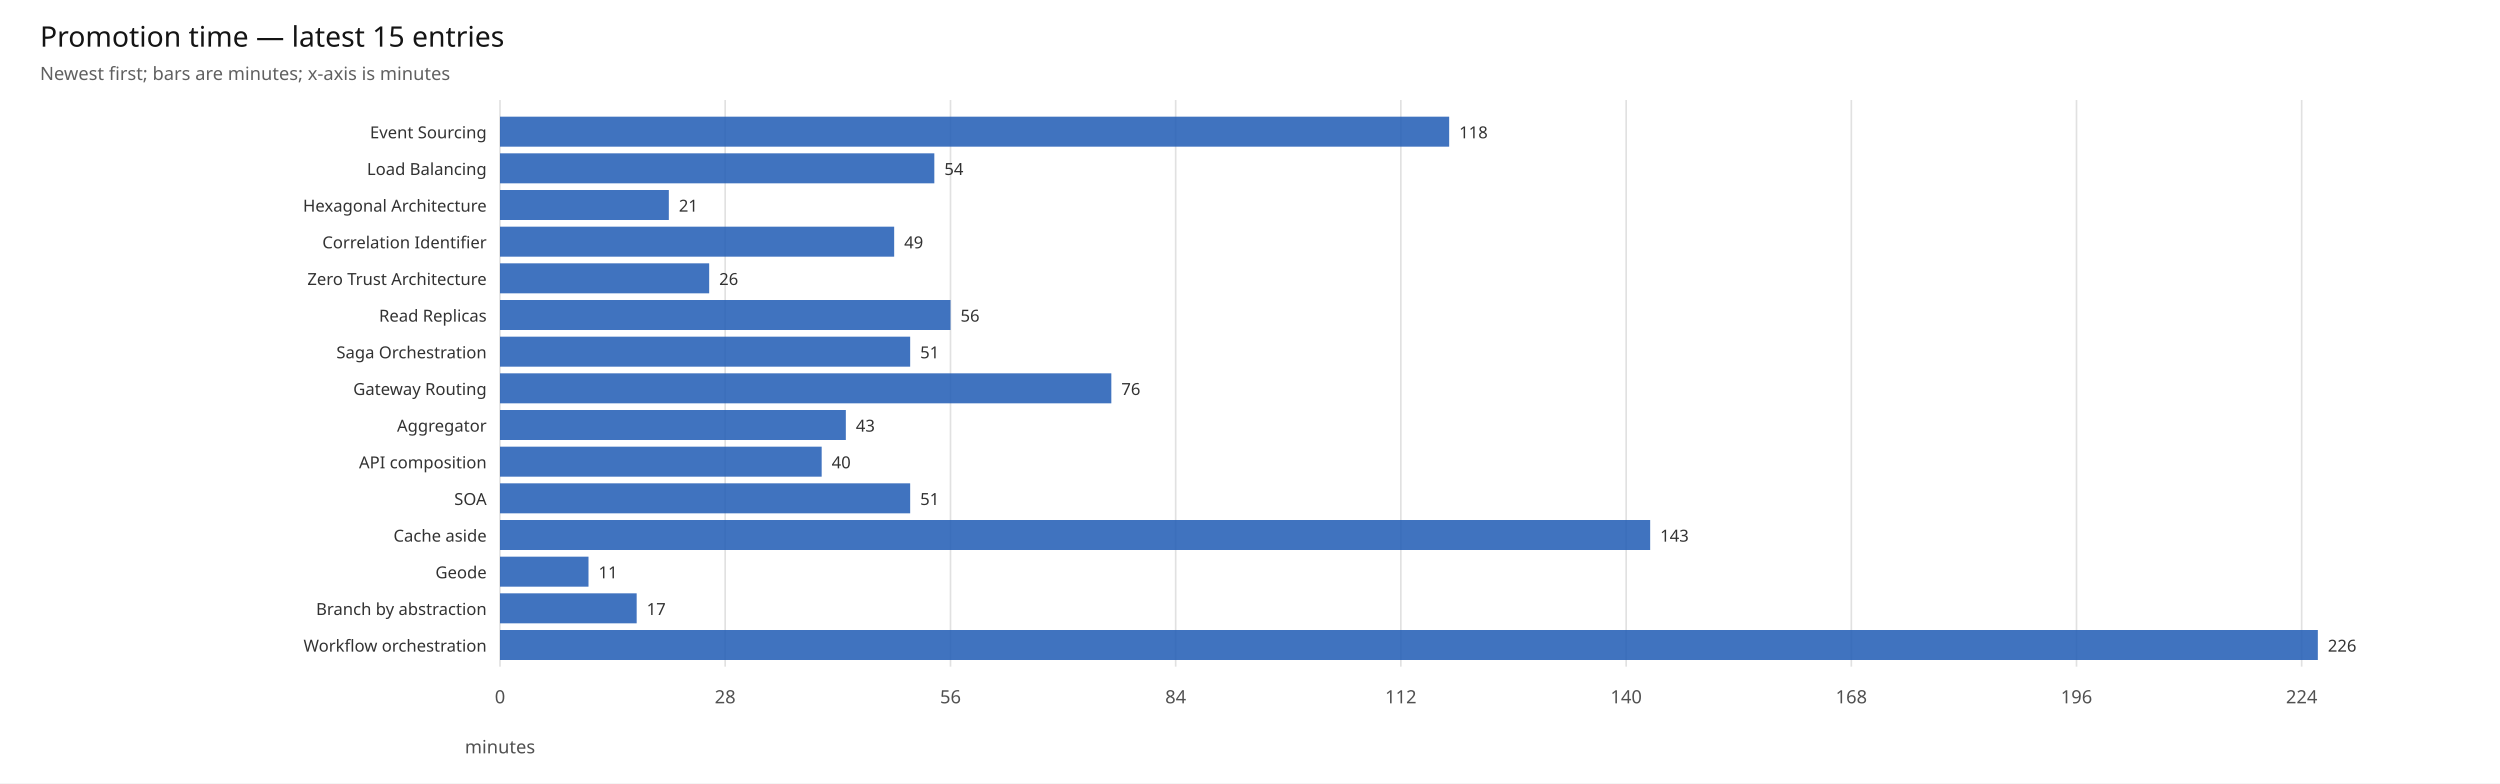
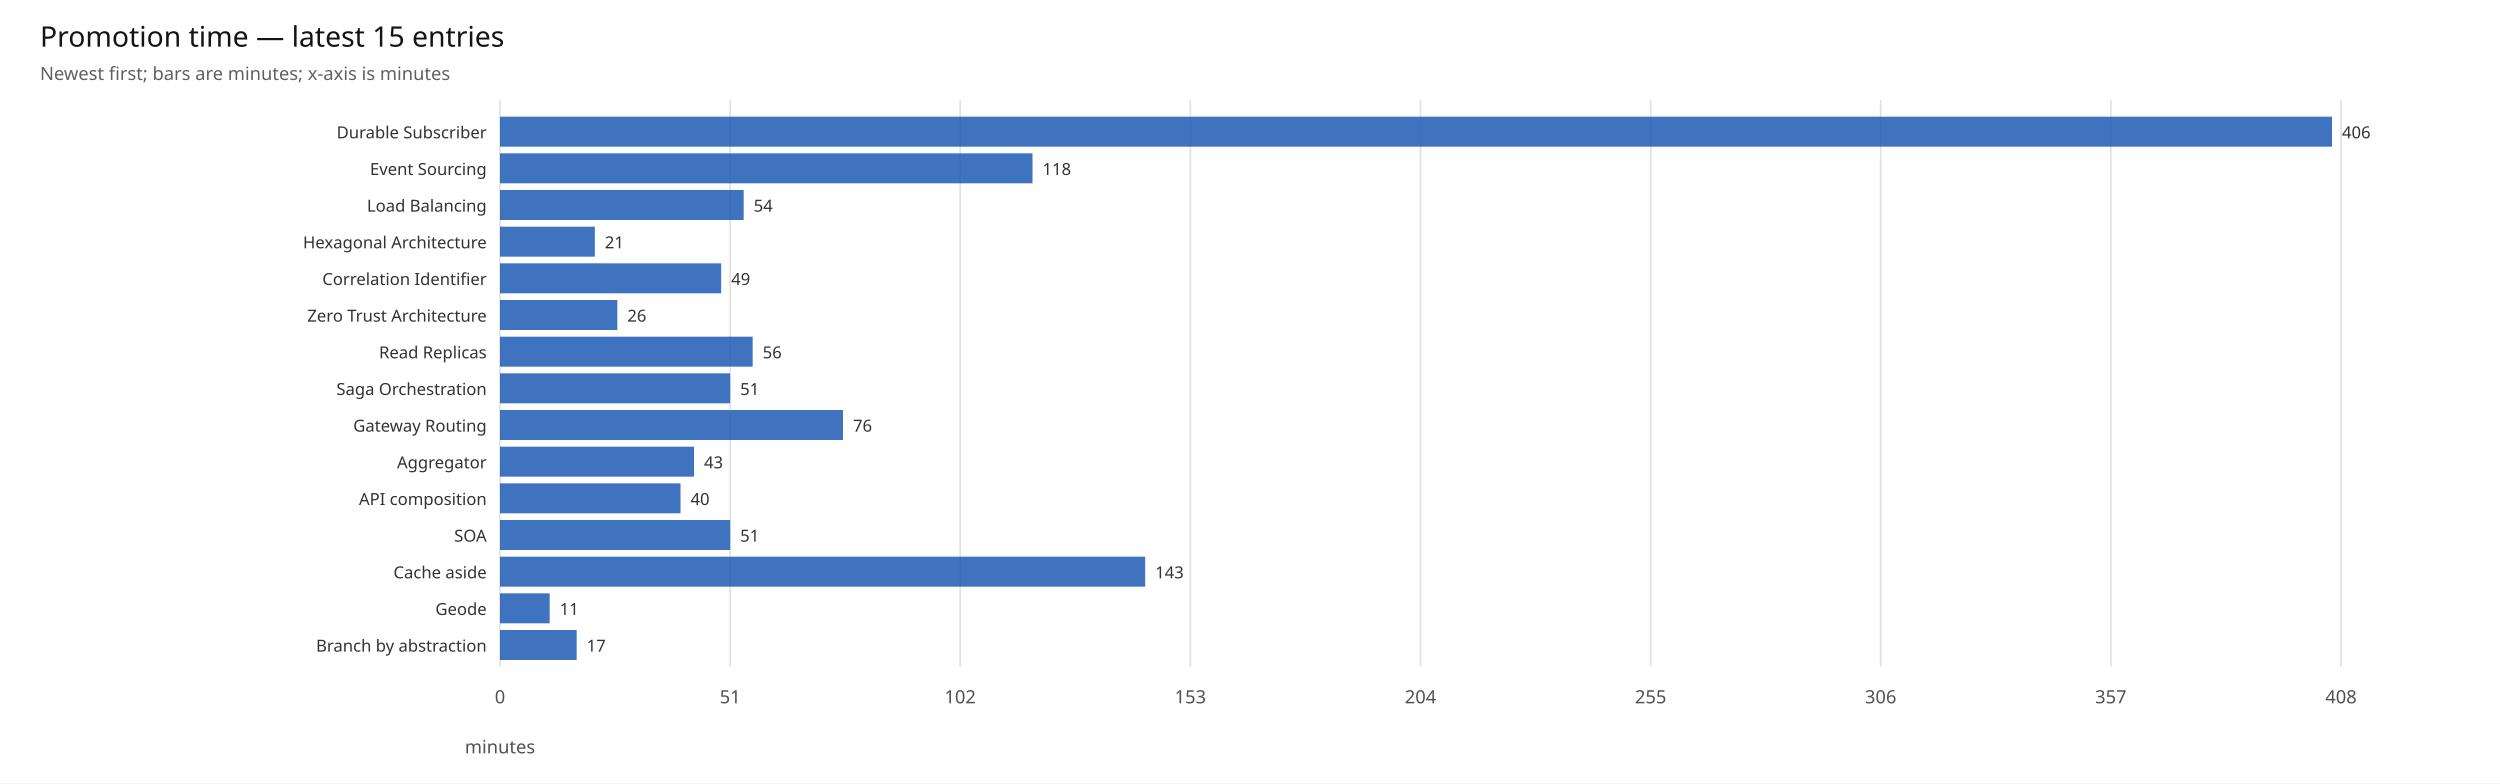
<svg xmlns="http://www.w3.org/2000/svg" width="1500" height="470" viewBox="0 0 1500 470">
  <rect width="100%" height="100%" fill="white" />
  <text x="24" y="28" font-family="Verdana" font-size="17" fill="#141414">Promotion time — latest 15 entries</text>
  <text x="24" y="48" font-family="Verdana" font-size="11" fill="#606060">Newest first; bars are minutes; x-axis is minutes</text>
  <line x1="300.0" y1="60" x2="300.0" y2="400" stroke="#e1e1e1" />
  <text x="300.0" y="422" text-anchor="middle" font-family="Verdana" font-size="11" fill="#505050">0</text>
-   <line x1="435.1" y1="60" x2="435.1" y2="400" stroke="#e1e1e1" />
-   <text x="435.1" y="422" text-anchor="middle" font-family="Verdana" font-size="11" fill="#505050">28</text>
-   <line x1="570.3" y1="60" x2="570.3" y2="400" stroke="#e1e1e1" />
-   <text x="570.3" y="422" text-anchor="middle" font-family="Verdana" font-size="11" fill="#505050">56</text>
-   <line x1="705.4" y1="60" x2="705.4" y2="400" stroke="#e1e1e1" />
-   <text x="705.4" y="422" text-anchor="middle" font-family="Verdana" font-size="11" fill="#505050">84</text>
-   <line x1="840.5" y1="60" x2="840.5" y2="400" stroke="#e1e1e1" />
-   <text x="840.5" y="422" text-anchor="middle" font-family="Verdana" font-size="11" fill="#505050">112</text>
-   <line x1="975.7" y1="60" x2="975.7" y2="400" stroke="#e1e1e1" />
-   <text x="975.7" y="422" text-anchor="middle" font-family="Verdana" font-size="11" fill="#505050">140</text>
-   <line x1="1110.8" y1="60" x2="1110.8" y2="400" stroke="#e1e1e1" />
-   <text x="1110.8" y="422" text-anchor="middle" font-family="Verdana" font-size="11" fill="#505050">168</text>
-   <line x1="1245.9" y1="60" x2="1245.9" y2="400" stroke="#e1e1e1" />
-   <text x="1245.9" y="422" text-anchor="middle" font-family="Verdana" font-size="11" fill="#505050">196</text>
-   <line x1="1381.0" y1="60" x2="1381.0" y2="400" stroke="#e1e1e1" />
-   <text x="1381.0" y="422" text-anchor="middle" font-family="Verdana" font-size="11" fill="#505050">224</text>
-   <rect x="300" y="70" width="569.5" height="18" fill="#1e5ab4" opacity="0.85" />
-   <text x="292" y="83" text-anchor="end" font-family="Verdana" font-size="10" fill="#323232">Event Sourcing</text>
-   <text x="875.5" y="83" font-family="Verdana" font-size="10" fill="#323232">118</text>
-   <rect x="300" y="92" width="260.6" height="18" fill="#1e5ab4" opacity="0.85" />
-   <text x="292" y="105" text-anchor="end" font-family="Verdana" font-size="10" fill="#323232">Load Balancing</text>
-   <text x="566.6" y="105" font-family="Verdana" font-size="10" fill="#323232">54</text>
-   <rect x="300" y="114" width="101.3" height="18" fill="#1e5ab4" opacity="0.85" />
-   <text x="292" y="127" text-anchor="end" font-family="Verdana" font-size="10" fill="#323232">Hexagonal Architecture</text>
-   <text x="407.3" y="127" font-family="Verdana" font-size="10" fill="#323232">21</text>
-   <rect x="300" y="136" width="236.5" height="18" fill="#1e5ab4" opacity="0.85" />
-   <text x="292" y="149" text-anchor="end" font-family="Verdana" font-size="10" fill="#323232">Correlation Identifier</text>
-   <text x="542.5" y="149" font-family="Verdana" font-size="10" fill="#323232">49</text>
-   <rect x="300" y="158" width="125.5" height="18" fill="#1e5ab4" opacity="0.85" />
-   <text x="292" y="171" text-anchor="end" font-family="Verdana" font-size="10" fill="#323232">Zero Trust Architecture</text>
-   <text x="431.5" y="171" font-family="Verdana" font-size="10" fill="#323232">26</text>
-   <rect x="300" y="180" width="270.3" height="18" fill="#1e5ab4" opacity="0.85" />
-   <text x="292" y="193" text-anchor="end" font-family="Verdana" font-size="10" fill="#323232">Read Replicas</text>
-   <text x="576.3" y="193" font-family="Verdana" font-size="10" fill="#323232">56</text>
-   <rect x="300" y="202" width="246.1" height="18" fill="#1e5ab4" opacity="0.85" />
-   <text x="292" y="215" text-anchor="end" font-family="Verdana" font-size="10" fill="#323232">Saga Orchestration</text>
-   <text x="552.1" y="215" font-family="Verdana" font-size="10" fill="#323232">51</text>
-   <rect x="300" y="224" width="366.8" height="18" fill="#1e5ab4" opacity="0.85" />
-   <text x="292" y="237" text-anchor="end" font-family="Verdana" font-size="10" fill="#323232">Gateway Routing</text>
-   <text x="672.8" y="237" font-family="Verdana" font-size="10" fill="#323232">76</text>
-   <rect x="300" y="246" width="207.5" height="18" fill="#1e5ab4" opacity="0.85" />
-   <text x="292" y="259" text-anchor="end" font-family="Verdana" font-size="10" fill="#323232">Aggregator</text>
-   <text x="513.5" y="259" font-family="Verdana" font-size="10" fill="#323232">43</text>
-   <rect x="300" y="268" width="193.0" height="18" fill="#1e5ab4" opacity="0.85" />
-   <text x="292" y="281" text-anchor="end" font-family="Verdana" font-size="10" fill="#323232">API composition</text>
-   <text x="499.0" y="281" font-family="Verdana" font-size="10" fill="#323232">40</text>
-   <rect x="300" y="290" width="246.1" height="18" fill="#1e5ab4" opacity="0.85" />
-   <text x="292" y="303" text-anchor="end" font-family="Verdana" font-size="10" fill="#323232">SOA</text>
-   <text x="552.1" y="303" font-family="Verdana" font-size="10" fill="#323232">51</text>
-   <rect x="300" y="312" width="690.1" height="18" fill="#1e5ab4" opacity="0.85" />
-   <text x="292" y="325" text-anchor="end" font-family="Verdana" font-size="10" fill="#323232">Cache aside</text>
-   <text x="996.1" y="325" font-family="Verdana" font-size="10" fill="#323232">143</text>
-   <rect x="300" y="334" width="53.1" height="18" fill="#1e5ab4" opacity="0.85" />
-   <text x="292" y="347" text-anchor="end" font-family="Verdana" font-size="10" fill="#323232">Geode</text>
-   <text x="359.1" y="347" font-family="Verdana" font-size="10" fill="#323232">11</text>
-   <rect x="300" y="356" width="82.0" height="18" fill="#1e5ab4" opacity="0.85" />
-   <text x="292" y="369" text-anchor="end" font-family="Verdana" font-size="10" fill="#323232">Branch by abstraction</text>
-   <text x="388.0" y="369" font-family="Verdana" font-size="10" fill="#323232">17</text>
-   <rect x="300" y="378" width="1090.7" height="18" fill="#1e5ab4" opacity="0.85" />
-   <text x="292" y="391" text-anchor="end" font-family="Verdana" font-size="10" fill="#323232">Workflow orchestration</text>
-   <text x="1396.7" y="391" font-family="Verdana" font-size="10" fill="#323232">226</text>
+   <line x1="438.1" y1="60" x2="438.1" y2="400" stroke="#e1e1e1" />
+   <text x="438.1" y="422" text-anchor="middle" font-family="Verdana" font-size="11" fill="#505050">51</text>
+   <line x1="576.1" y1="60" x2="576.1" y2="400" stroke="#e1e1e1" />
+   <text x="576.1" y="422" text-anchor="middle" font-family="Verdana" font-size="11" fill="#505050">102</text>
+   <line x1="714.2" y1="60" x2="714.2" y2="400" stroke="#e1e1e1" />
+   <text x="714.2" y="422" text-anchor="middle" font-family="Verdana" font-size="11" fill="#505050">153</text>
+   <line x1="852.3" y1="60" x2="852.3" y2="400" stroke="#e1e1e1" />
+   <text x="852.3" y="422" text-anchor="middle" font-family="Verdana" font-size="11" fill="#505050">204</text>
+   <line x1="990.4" y1="60" x2="990.4" y2="400" stroke="#e1e1e1" />
+   <text x="990.4" y="422" text-anchor="middle" font-family="Verdana" font-size="11" fill="#505050">255</text>
+   <line x1="1128.4" y1="60" x2="1128.4" y2="400" stroke="#e1e1e1" />
+   <text x="1128.4" y="422" text-anchor="middle" font-family="Verdana" font-size="11" fill="#505050">306</text>
+   <line x1="1266.5" y1="60" x2="1266.5" y2="400" stroke="#e1e1e1" />
+   <text x="1266.5" y="422" text-anchor="middle" font-family="Verdana" font-size="11" fill="#505050">357</text>
+   <line x1="1404.6" y1="60" x2="1404.6" y2="400" stroke="#e1e1e1" />
+   <text x="1404.6" y="422" text-anchor="middle" font-family="Verdana" font-size="11" fill="#505050">408</text>
+   <rect x="300" y="70" width="1099.2" height="18" fill="#1e5ab4" opacity="0.85" />
+   <text x="292" y="83" text-anchor="end" font-family="Verdana" font-size="10" fill="#323232">Durable Subscriber</text>
+   <text x="1405.2" y="83" font-family="Verdana" font-size="10" fill="#323232">406</text>
+   <rect x="300" y="92" width="319.5" height="18" fill="#1e5ab4" opacity="0.85" />
+   <text x="292" y="105" text-anchor="end" font-family="Verdana" font-size="10" fill="#323232">Event Sourcing</text>
+   <text x="625.5" y="105" font-family="Verdana" font-size="10" fill="#323232">118</text>
+   <rect x="300" y="114" width="146.2" height="18" fill="#1e5ab4" opacity="0.85" />
+   <text x="292" y="127" text-anchor="end" font-family="Verdana" font-size="10" fill="#323232">Load Balancing</text>
+   <text x="452.2" y="127" font-family="Verdana" font-size="10" fill="#323232">54</text>
+   <rect x="300" y="136" width="56.9" height="18" fill="#1e5ab4" opacity="0.85" />
+   <text x="292" y="149" text-anchor="end" font-family="Verdana" font-size="10" fill="#323232">Hexagonal Architecture</text>
+   <text x="362.9" y="149" font-family="Verdana" font-size="10" fill="#323232">21</text>
+   <rect x="300" y="158" width="132.7" height="18" fill="#1e5ab4" opacity="0.85" />
+   <text x="292" y="171" text-anchor="end" font-family="Verdana" font-size="10" fill="#323232">Correlation Identifier</text>
+   <text x="438.7" y="171" font-family="Verdana" font-size="10" fill="#323232">49</text>
+   <rect x="300" y="180" width="70.4" height="18" fill="#1e5ab4" opacity="0.85" />
+   <text x="292" y="193" text-anchor="end" font-family="Verdana" font-size="10" fill="#323232">Zero Trust Architecture</text>
+   <text x="376.4" y="193" font-family="Verdana" font-size="10" fill="#323232">26</text>
+   <rect x="300" y="202" width="151.6" height="18" fill="#1e5ab4" opacity="0.85" />
+   <text x="292" y="215" text-anchor="end" font-family="Verdana" font-size="10" fill="#323232">Read Replicas</text>
+   <text x="457.6" y="215" font-family="Verdana" font-size="10" fill="#323232">56</text>
+   <rect x="300" y="224" width="138.1" height="18" fill="#1e5ab4" opacity="0.85" />
+   <text x="292" y="237" text-anchor="end" font-family="Verdana" font-size="10" fill="#323232">Saga Orchestration</text>
+   <text x="444.1" y="237" font-family="Verdana" font-size="10" fill="#323232">51</text>
+   <rect x="300" y="246" width="205.8" height="18" fill="#1e5ab4" opacity="0.85" />
+   <text x="292" y="259" text-anchor="end" font-family="Verdana" font-size="10" fill="#323232">Gateway Routing</text>
+   <text x="511.8" y="259" font-family="Verdana" font-size="10" fill="#323232">76</text>
+   <rect x="300" y="268" width="116.4" height="18" fill="#1e5ab4" opacity="0.85" />
+   <text x="292" y="281" text-anchor="end" font-family="Verdana" font-size="10" fill="#323232">Aggregator</text>
+   <text x="422.4" y="281" font-family="Verdana" font-size="10" fill="#323232">43</text>
+   <rect x="300" y="290" width="108.3" height="18" fill="#1e5ab4" opacity="0.85" />
+   <text x="292" y="303" text-anchor="end" font-family="Verdana" font-size="10" fill="#323232">API composition</text>
+   <text x="414.3" y="303" font-family="Verdana" font-size="10" fill="#323232">40</text>
+   <rect x="300" y="312" width="138.1" height="18" fill="#1e5ab4" opacity="0.85" />
+   <text x="292" y="325" text-anchor="end" font-family="Verdana" font-size="10" fill="#323232">SOA</text>
+   <text x="444.1" y="325" font-family="Verdana" font-size="10" fill="#323232">51</text>
+   <rect x="300" y="334" width="387.1" height="18" fill="#1e5ab4" opacity="0.85" />
+   <text x="292" y="347" text-anchor="end" font-family="Verdana" font-size="10" fill="#323232">Cache aside</text>
+   <text x="693.1" y="347" font-family="Verdana" font-size="10" fill="#323232">143</text>
+   <rect x="300" y="356" width="29.8" height="18" fill="#1e5ab4" opacity="0.85" />
+   <text x="292" y="369" text-anchor="end" font-family="Verdana" font-size="10" fill="#323232">Geode</text>
+   <text x="335.8" y="369" font-family="Verdana" font-size="10" fill="#323232">11</text>
+   <rect x="300" y="378" width="46.0" height="18" fill="#1e5ab4" opacity="0.85" />
+   <text x="292" y="391" text-anchor="end" font-family="Verdana" font-size="10" fill="#323232">Branch by abstraction</text>
+   <text x="352.0" y="391" font-family="Verdana" font-size="10" fill="#323232">17</text>
  <text x="300" y="452" text-anchor="middle" font-family="Verdana" font-size="11" fill="#505050">minutes</text>
</svg>
